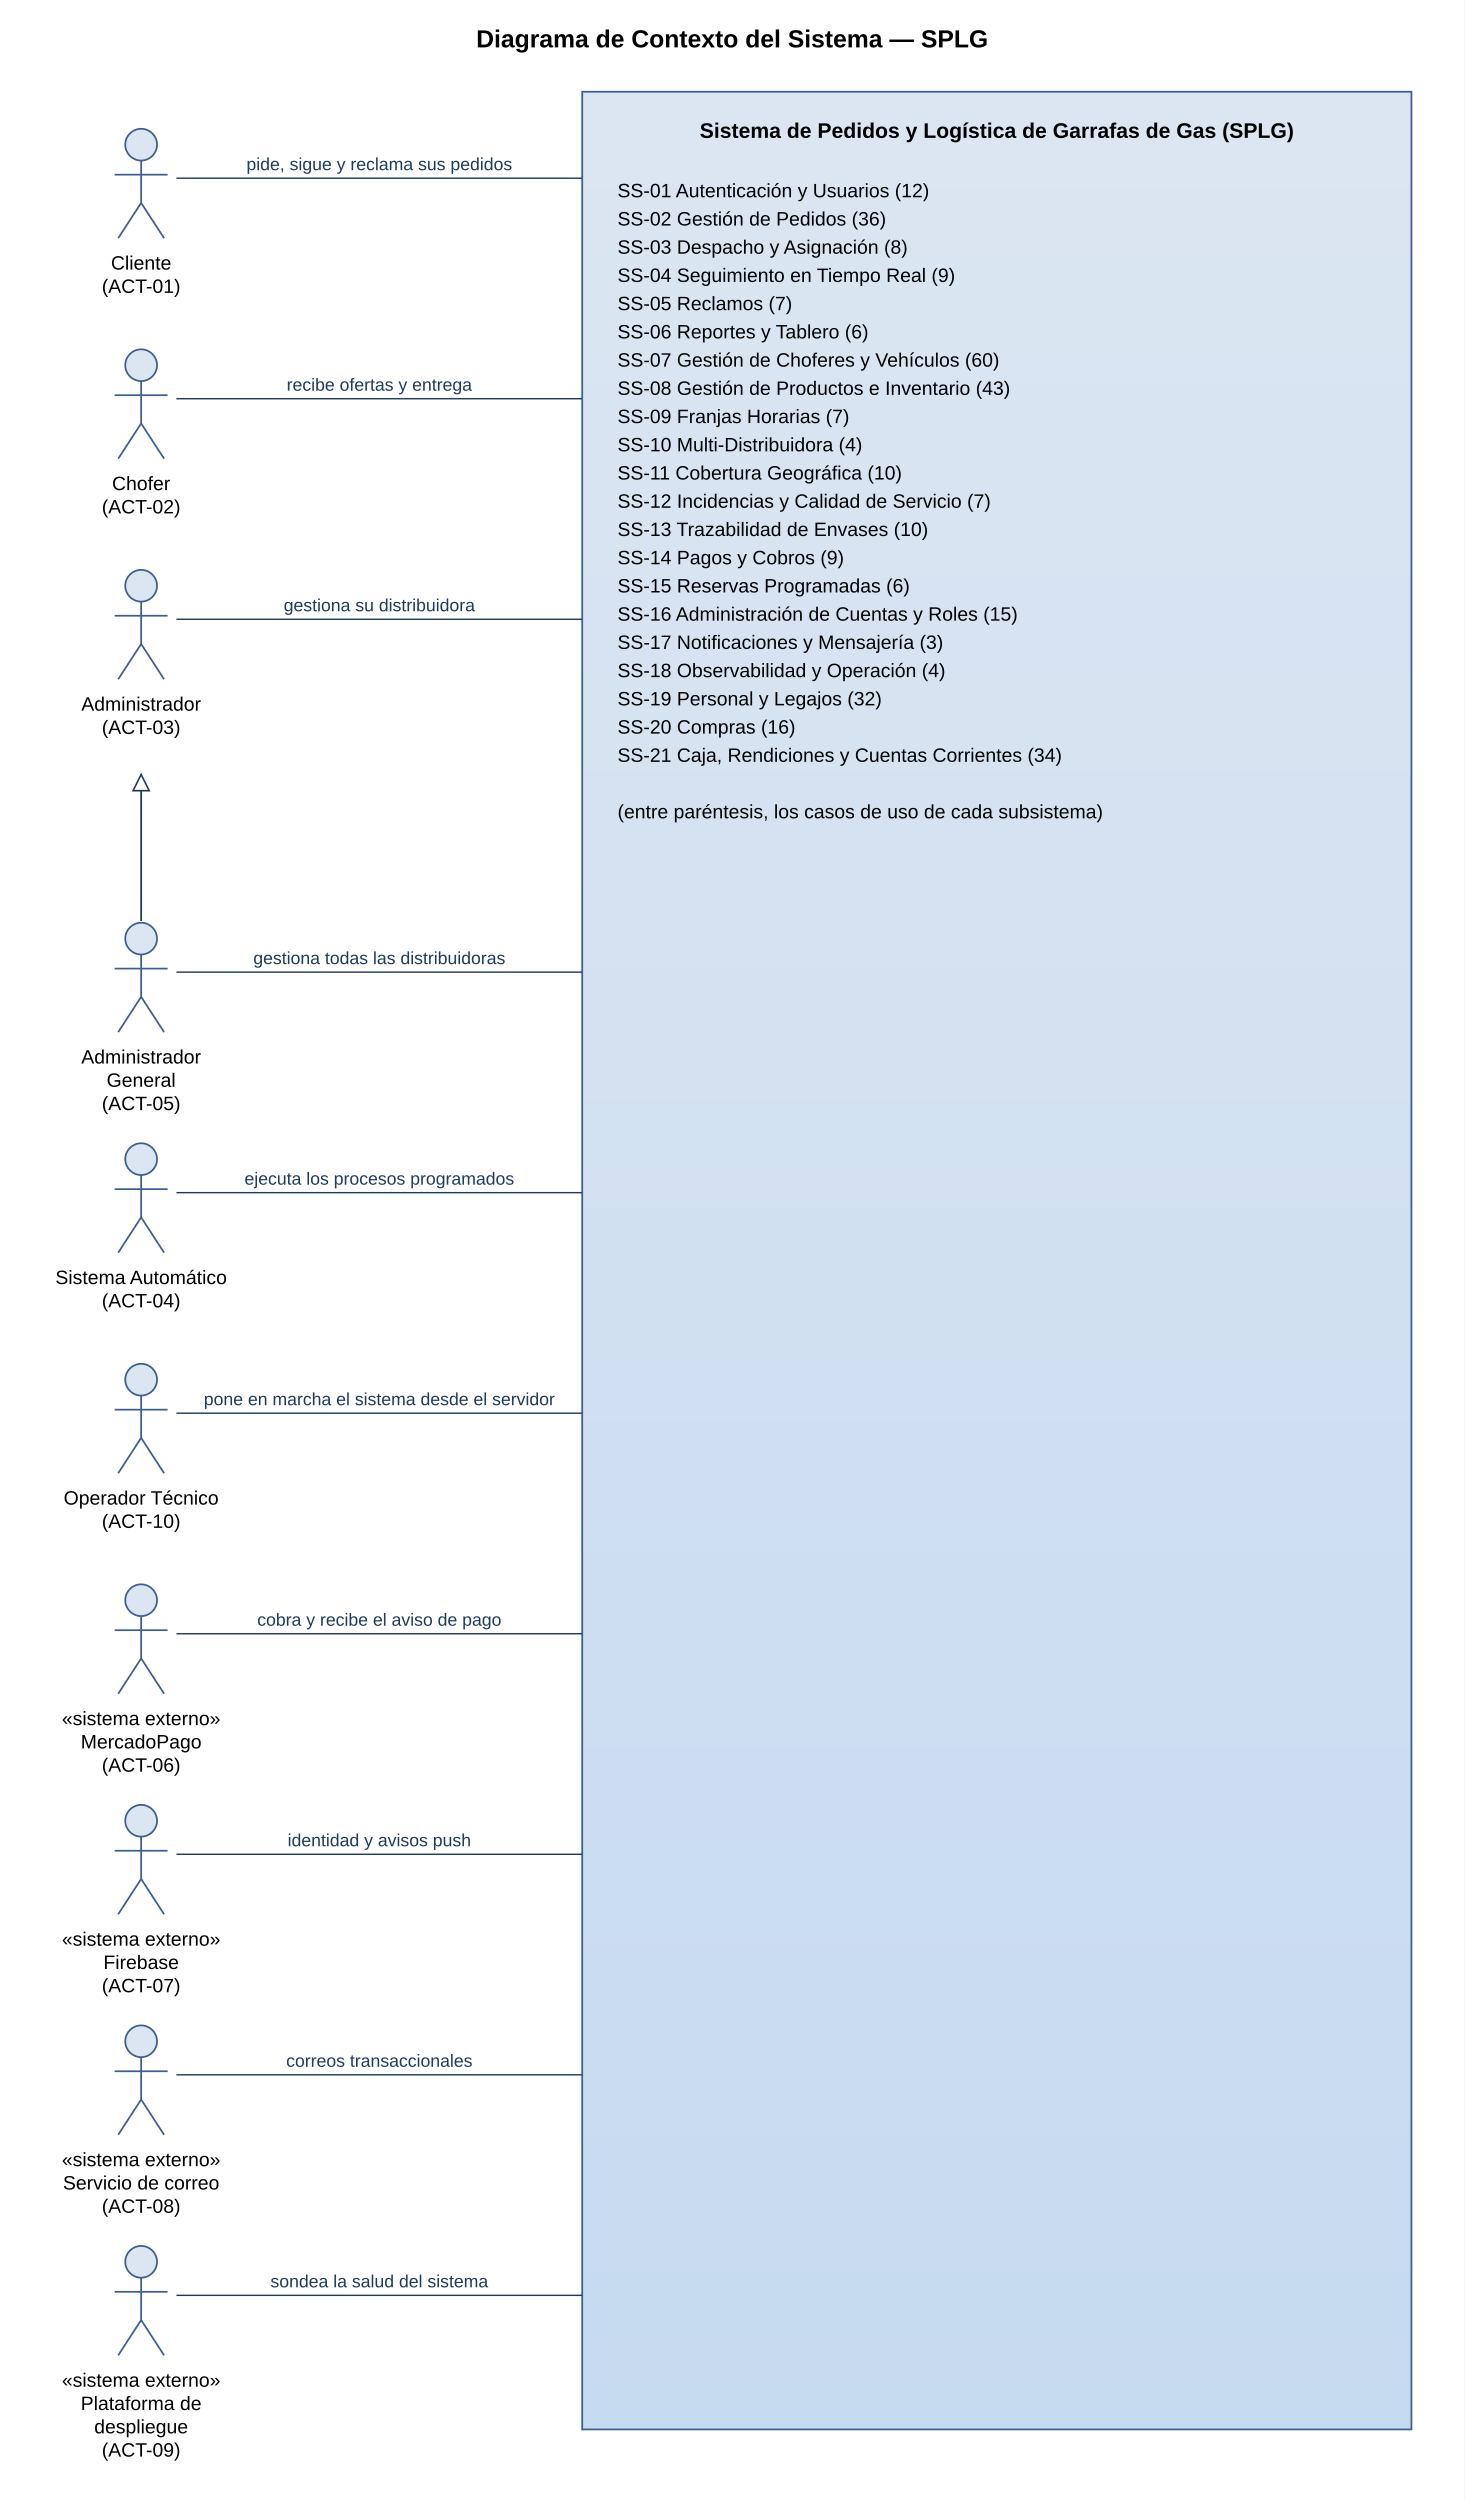
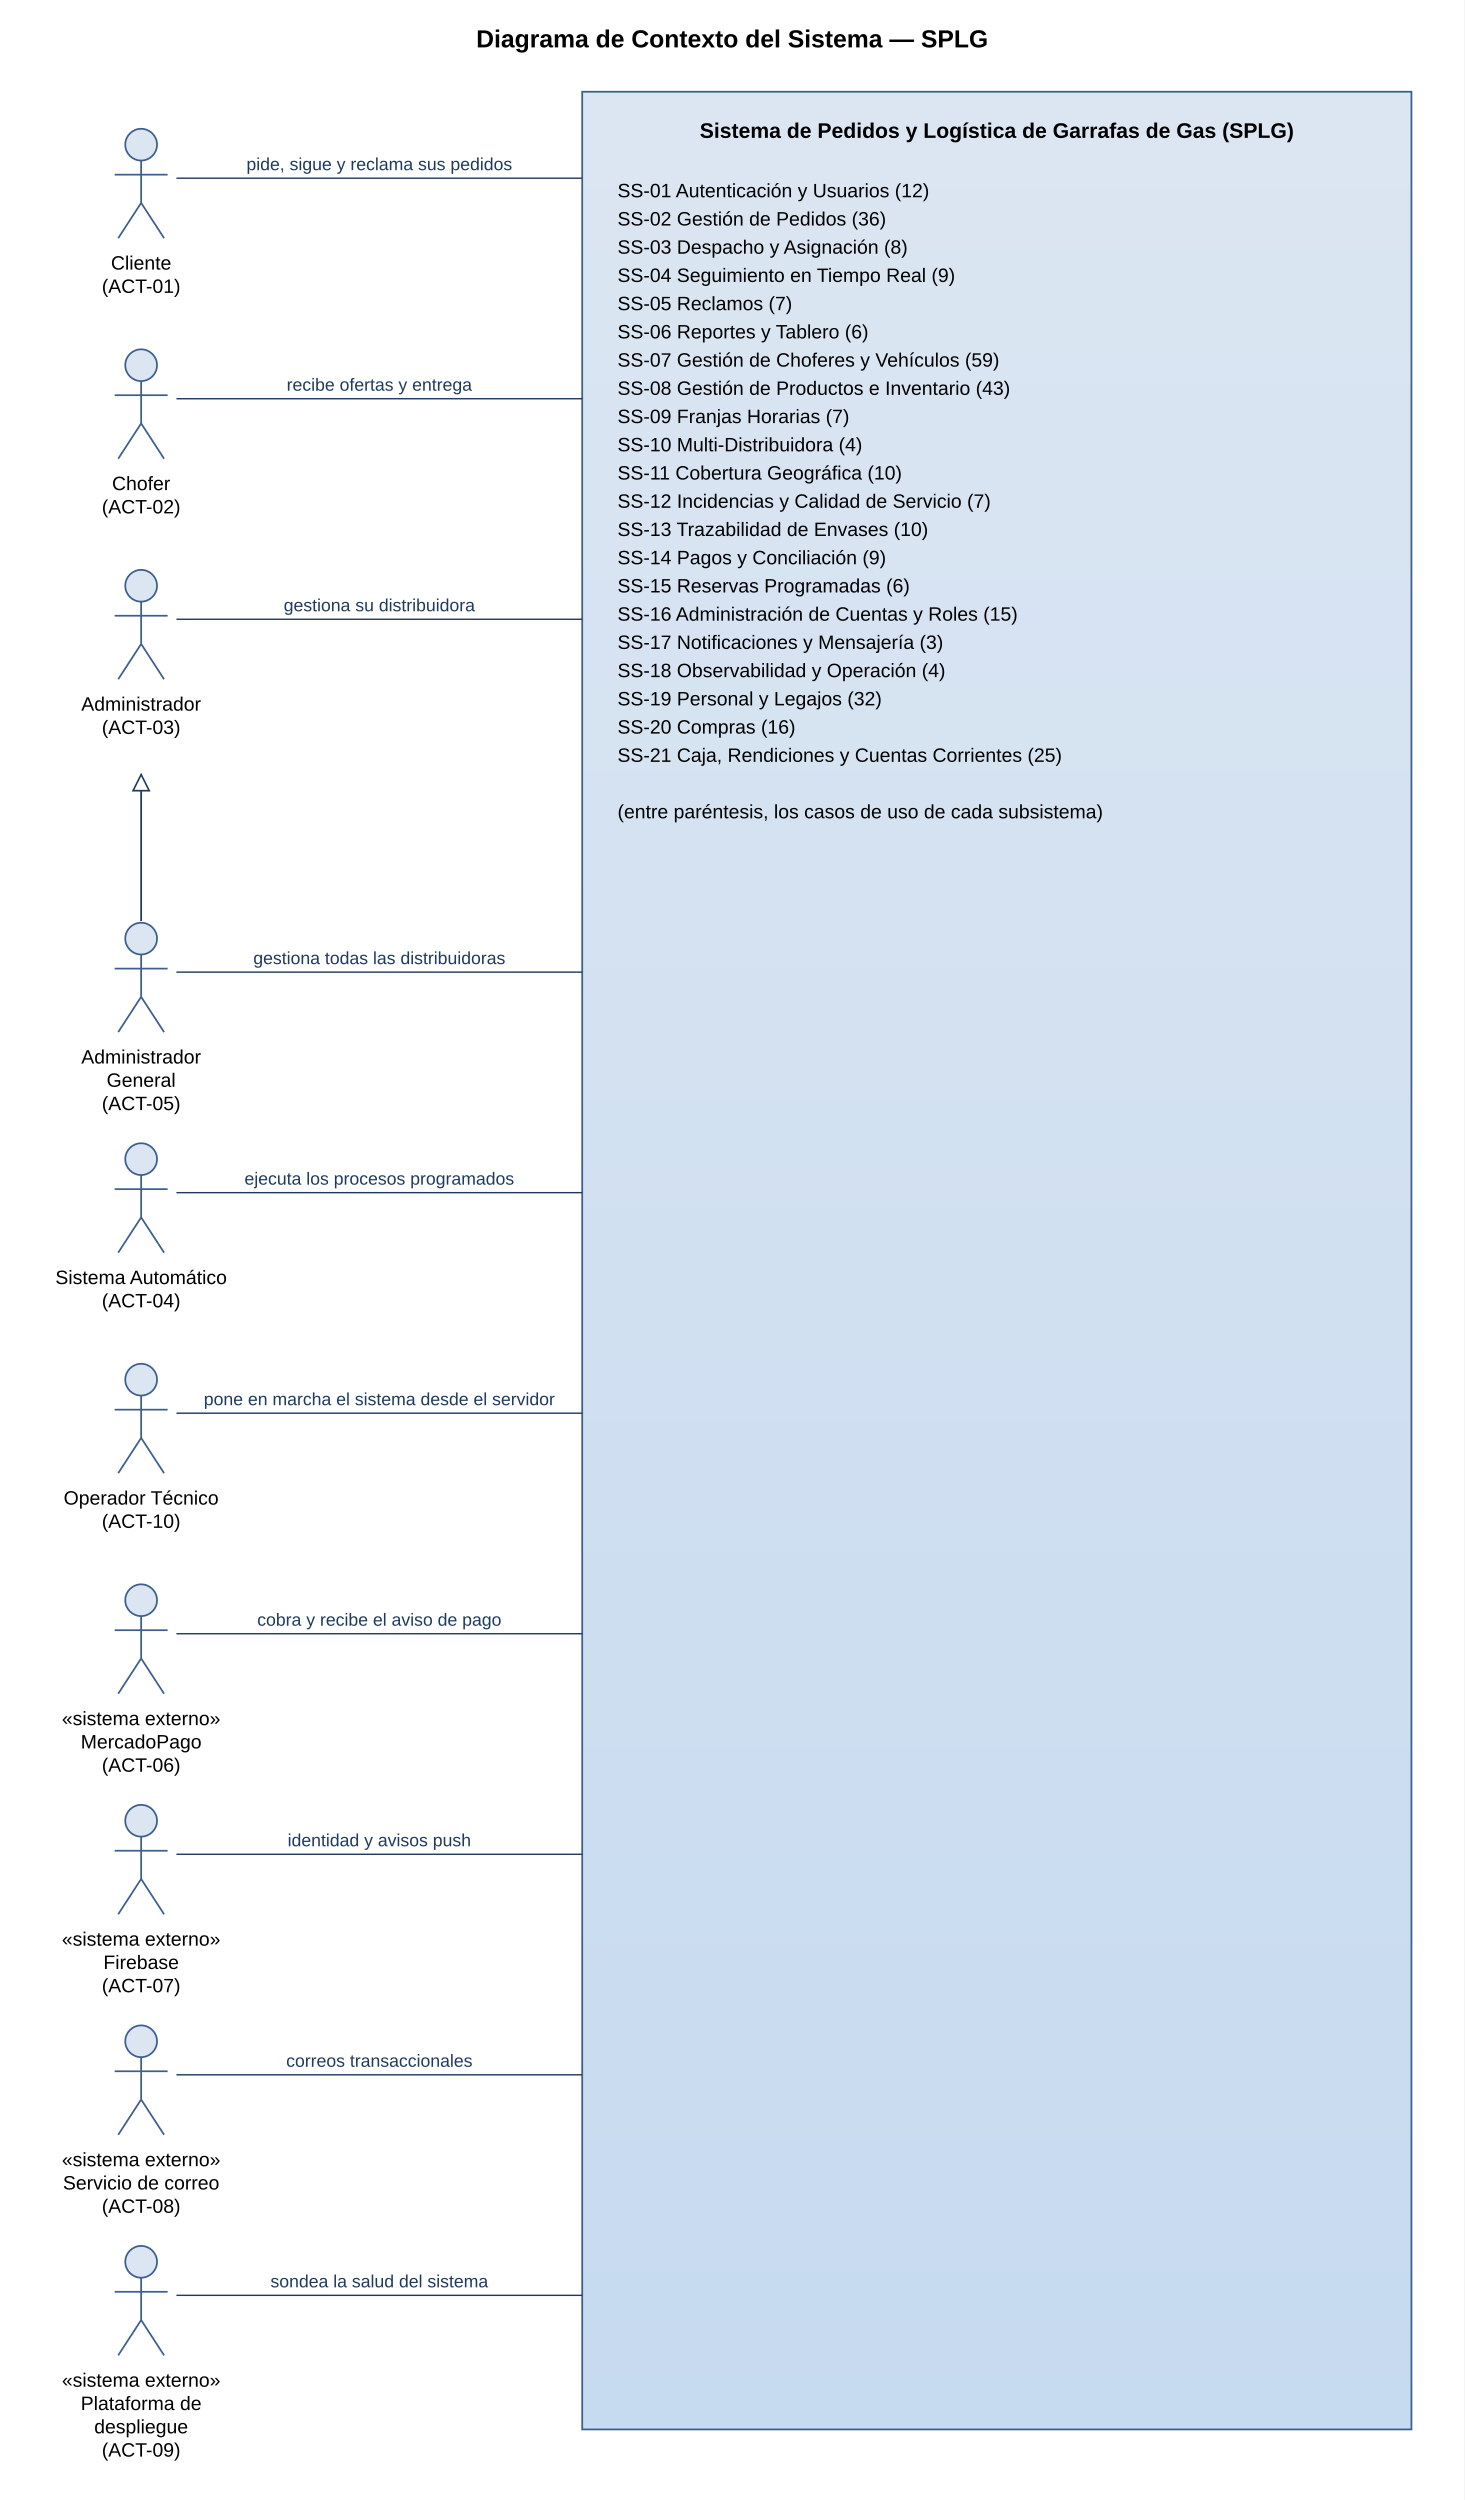
<svg xmlns="http://www.w3.org/2000/svg" width="830" height="1417" viewBox="0 0 830 1417" font-family="Arial, Helvetica, sans-serif">
  <defs>
    <marker id="abre" viewBox="0 0 10 10" refX="9" refY="5" markerWidth="8" markerHeight="8" orient="auto">
      <path d="M0 1 L9 5 L0 9" fill="none" stroke="#1F3A5F" stroke-width="1" />
    </marker>
    <marker id="hueco" viewBox="0 0 12 12" refX="11" refY="6" markerWidth="11" markerHeight="11" orient="auto">
      <path d="M1 1 L11 6 L1 11 Z" fill="#FFFFFF" stroke="#1F3A5F" stroke-width="1" />
    </marker>
    <linearGradient id="vp" x1="0" y1="0" x2="0" y2="1">
      <stop offset="0" stop-color="#DCE6F2" />
      <stop offset="1" stop-color="#C6DAF0" />
    </linearGradient>
  </defs>
  <rect width="100%" height="100%" fill="#FFFFFF" />
  <text x="415.0" y="22.0" font-size="14" text-anchor="middle" dominant-baseline="central" fill="#000000" font-weight="bold">Diagrama de Contexto del Sistema — SPLG</text>
  <rect class="limite" data-x="330" data-y="52" data-w="470" data-h="1325" x="330" y="52" width="470" height="1325" fill="url(#vp)" stroke="#3C5F8F" stroke-width="1.0" />
  <text x="565.0" y="74.0" font-size="12" text-anchor="middle" dominant-baseline="central" fill="#000000" font-weight="bold">Sistema de Pedidos y Logística de Garrafas de Gas (SPLG)</text>
  <text x="350.0" y="108.0" font-size="11" text-anchor="start" dominant-baseline="central" fill="#000000">SS-01  Autenticación y Usuarios  (12)</text>
  <text x="350.0" y="124.0" font-size="11" text-anchor="start" dominant-baseline="central" fill="#000000">SS-02  Gestión de Pedidos  (36)</text>
  <text x="350.0" y="140.0" font-size="11" text-anchor="start" dominant-baseline="central" fill="#000000">SS-03  Despacho y Asignación  (8)</text>
  <text x="350.0" y="156.0" font-size="11" text-anchor="start" dominant-baseline="central" fill="#000000">SS-04  Seguimiento en Tiempo Real  (9)</text>
  <text x="350.0" y="172.0" font-size="11" text-anchor="start" dominant-baseline="central" fill="#000000">SS-05  Reclamos  (7)</text>
  <text x="350.0" y="188.0" font-size="11" text-anchor="start" dominant-baseline="central" fill="#000000">SS-06  Reportes y Tablero  (6)</text>
-   <text x="350.0" y="204.0" font-size="11" text-anchor="start" dominant-baseline="central" fill="#000000">SS-07  Gestión de Choferes y Vehículos  (60)</text>
+   <text x="350.0" y="204.0" font-size="11" text-anchor="start" dominant-baseline="central" fill="#000000">SS-07  Gestión de Choferes y Vehículos  (59)</text>
  <text x="350.0" y="220.0" font-size="11" text-anchor="start" dominant-baseline="central" fill="#000000">SS-08  Gestión de Productos e Inventario  (43)</text>
  <text x="350.0" y="236.0" font-size="11" text-anchor="start" dominant-baseline="central" fill="#000000">SS-09  Franjas Horarias  (7)</text>
  <text x="350.0" y="252.0" font-size="11" text-anchor="start" dominant-baseline="central" fill="#000000">SS-10  Multi-Distribuidora  (4)</text>
  <text x="350.0" y="268.0" font-size="11" text-anchor="start" dominant-baseline="central" fill="#000000">SS-11  Cobertura Geográfica  (10)</text>
  <text x="350.0" y="284.0" font-size="11" text-anchor="start" dominant-baseline="central" fill="#000000">SS-12  Incidencias y Calidad de Servicio  (7)</text>
  <text x="350.0" y="300.0" font-size="11" text-anchor="start" dominant-baseline="central" fill="#000000">SS-13  Trazabilidad de Envases  (10)</text>
-   <text x="350.0" y="316.0" font-size="11" text-anchor="start" dominant-baseline="central" fill="#000000">SS-14  Pagos y Cobros  (9)</text>
+   <text x="350.0" y="316.0" font-size="11" text-anchor="start" dominant-baseline="central" fill="#000000">SS-14  Pagos y Conciliación  (9)</text>
  <text x="350.0" y="332.0" font-size="11" text-anchor="start" dominant-baseline="central" fill="#000000">SS-15  Reservas Programadas  (6)</text>
  <text x="350.0" y="348.0" font-size="11" text-anchor="start" dominant-baseline="central" fill="#000000">SS-16  Administración de Cuentas y Roles  (15)</text>
  <text x="350.0" y="364.0" font-size="11" text-anchor="start" dominant-baseline="central" fill="#000000">SS-17  Notificaciones y Mensajería  (3)</text>
  <text x="350.0" y="380.0" font-size="11" text-anchor="start" dominant-baseline="central" fill="#000000">SS-18  Observabilidad y Operación  (4)</text>
  <text x="350.0" y="396.0" font-size="11" text-anchor="start" dominant-baseline="central" fill="#000000">SS-19  Personal y Legajos  (32)</text>
  <text x="350.0" y="412.0" font-size="11" text-anchor="start" dominant-baseline="central" fill="#000000">SS-20  Compras  (16)</text>
-   <text x="350.0" y="428.0" font-size="11" text-anchor="start" dominant-baseline="central" fill="#000000">SS-21  Caja, Rendiciones y Cuentas Corrientes  (34)</text>
+   <text x="350.0" y="428.0" font-size="11" text-anchor="start" dominant-baseline="central" fill="#000000">SS-21  Caja, Rendiciones y Cuentas Corrientes  (25)</text>
  <text x="350.0" y="444.0" font-size="11" text-anchor="start" dominant-baseline="central" fill="#000000" />
  <text x="350.0" y="460.0" font-size="11" text-anchor="start" dominant-baseline="central" fill="#000000">(entre paréntesis, los casos de uso de cada subsistema)</text>
  <line class="asoc" data-act="01" x1="100" y1="101.0" x2="330" y2="101.0" stroke="#1F3A5F" stroke-width="0.8" />
  <rect x="120.9" y="86.0" width="188.2" height="13" fill="#FFFFFF" />
  <text x="215.0" y="93.0" font-size="10" text-anchor="middle" dominant-baseline="central" fill="#1F3A5F">pide, sigue y reclama sus pedidos</text>
  <g class="actor" data-act="01" data-x="80" data-y="82">
    <circle cx="80.0" cy="82.0" r="9" fill="#DCE6F2" stroke="#3C5F8F" stroke-width="1.0" />
    <path d="M80.0 91.0 V115.0 M65.0 99.0 H95.0 M80.0 115.0 L67.0 135.0 M80.0 115.0 L93.0 135.0" stroke="#3C5F8F" stroke-width="1.0" fill="none" />
    <text x="80.0" y="149.0" font-size="11" text-anchor="middle" dominant-baseline="central" fill="#000000">Cliente</text>
    <text x="80.0" y="162.2" font-size="11" text-anchor="middle" dominant-baseline="central" fill="#000000">(ACT-01)</text>
  </g>
  <line class="asoc" data-act="02" x1="100" y1="226.0" x2="330" y2="226.0" stroke="#1F3A5F" stroke-width="0.8" />
  <rect x="145.2" y="211.0" width="139.6" height="13" fill="#FFFFFF" />
  <text x="215.0" y="218.0" font-size="10" text-anchor="middle" dominant-baseline="central" fill="#1F3A5F">recibe ofertas y entrega</text>
  <g class="actor" data-act="02" data-x="80" data-y="207">
    <circle cx="80.0" cy="207.0" r="9" fill="#DCE6F2" stroke="#3C5F8F" stroke-width="1.0" />
    <path d="M80.0 216.0 V240.0 M65.0 224.0 H95.0 M80.0 240.0 L67.0 260.0 M80.0 240.0 L93.0 260.0" stroke="#3C5F8F" stroke-width="1.0" fill="none" />
    <text x="80.0" y="274.0" font-size="11" text-anchor="middle" dominant-baseline="central" fill="#000000">Chofer</text>
    <text x="80.0" y="287.2" font-size="11" text-anchor="middle" dominant-baseline="central" fill="#000000">(ACT-02)</text>
  </g>
  <line class="asoc" data-act="03" x1="100" y1="351.0" x2="330" y2="351.0" stroke="#1F3A5F" stroke-width="0.8" />
  <rect x="142.5" y="336.0" width="145.0" height="13" fill="#FFFFFF" />
  <text x="215.0" y="343.0" font-size="10" text-anchor="middle" dominant-baseline="central" fill="#1F3A5F">gestiona su distribuidora</text>
  <g class="actor" data-act="03" data-x="80" data-y="332">
    <circle cx="80.0" cy="332.0" r="9" fill="#DCE6F2" stroke="#3C5F8F" stroke-width="1.0" />
    <path d="M80.0 341.0 V365.0 M65.0 349.0 H95.0 M80.0 365.0 L67.0 385.0 M80.0 365.0 L93.0 385.0" stroke="#3C5F8F" stroke-width="1.0" fill="none" />
    <text x="80.0" y="399.0" font-size="11" text-anchor="middle" dominant-baseline="central" fill="#000000">Administrador</text>
    <text x="80.0" y="412.2" font-size="11" text-anchor="middle" dominant-baseline="central" fill="#000000">(ACT-03)</text>
  </g>
  <line class="asoc" data-act="05" x1="100" y1="551.0" x2="330" y2="551.0" stroke="#1F3A5F" stroke-width="0.8" />
  <rect x="120.9" y="536.0" width="188.2" height="13" fill="#FFFFFF" />
  <text x="215.0" y="543.0" font-size="10" text-anchor="middle" dominant-baseline="central" fill="#1F3A5F">gestiona todas las distribuidoras</text>
  <g class="actor" data-act="05" data-x="80" data-y="532">
    <circle cx="80.0" cy="532.0" r="9" fill="#DCE6F2" stroke="#3C5F8F" stroke-width="1.0" />
    <path d="M80.0 541.0 V565.0 M65.0 549.0 H95.0 M80.0 565.0 L67.0 585.0 M80.0 565.0 L93.0 585.0" stroke="#3C5F8F" stroke-width="1.0" fill="none" />
    <text x="80.0" y="599.0" font-size="11" text-anchor="middle" dominant-baseline="central" fill="#000000">Administrador</text>
    <text x="80.0" y="612.2" font-size="11" text-anchor="middle" dominant-baseline="central" fill="#000000">General</text>
    <text x="80.0" y="625.4" font-size="11" text-anchor="middle" dominant-baseline="central" fill="#000000">(ACT-05)</text>
  </g>
  <line class="asoc" data-act="04" x1="100" y1="676.0" x2="330" y2="676.0" stroke="#1F3A5F" stroke-width="0.8" />
  <rect x="123.6" y="661.0" width="182.8" height="13" fill="#FFFFFF" />
  <text x="215.0" y="668.0" font-size="10" text-anchor="middle" dominant-baseline="central" fill="#1F3A5F">ejecuta los procesos programados</text>
  <g class="actor" data-act="04" data-x="80" data-y="657">
    <circle cx="80.0" cy="657.0" r="9" fill="#DCE6F2" stroke="#3C5F8F" stroke-width="1.0" />
    <path d="M80.0 666.0 V690.0 M65.0 674.0 H95.0 M80.0 690.0 L67.0 710.0 M80.0 690.0 L93.0 710.0" stroke="#3C5F8F" stroke-width="1.0" fill="none" />
    <text x="80.0" y="724.0" font-size="11" text-anchor="middle" dominant-baseline="central" fill="#000000">Sistema Automático</text>
    <text x="80.0" y="737.2" font-size="11" text-anchor="middle" dominant-baseline="central" fill="#000000">(ACT-04)</text>
  </g>
  <line class="asoc" data-act="10" x1="100" y1="801.0" x2="330" y2="801.0" stroke="#1F3A5F" stroke-width="0.8" />
  <rect x="115.0" y="786.0" width="200.0" height="13" fill="#FFFFFF" />
  <text x="215.0" y="793.0" font-size="10" text-anchor="middle" dominant-baseline="central" fill="#1F3A5F">pone en marcha el sistema desde el servidor</text>
  <g class="actor" data-act="10" data-x="80" data-y="782">
    <circle cx="80.0" cy="782.0" r="9" fill="#DCE6F2" stroke="#3C5F8F" stroke-width="1.0" />
    <path d="M80.0 791.0 V815.0 M65.0 799.0 H95.0 M80.0 815.0 L67.0 835.0 M80.0 815.0 L93.0 835.0" stroke="#3C5F8F" stroke-width="1.0" fill="none" />
    <text x="80.0" y="849.0" font-size="11" text-anchor="middle" dominant-baseline="central" fill="#000000">Operador Técnico</text>
    <text x="80.0" y="862.2" font-size="11" text-anchor="middle" dominant-baseline="central" fill="#000000">(ACT-10)</text>
  </g>
  <line class="asoc" data-act="06" x1="100" y1="926.0" x2="330" y2="926.0" stroke="#1F3A5F" stroke-width="0.8" />
  <rect x="126.3" y="911.0" width="177.4" height="13" fill="#FFFFFF" />
  <text x="215.0" y="918.0" font-size="10" text-anchor="middle" dominant-baseline="central" fill="#1F3A5F">cobra y recibe el aviso de pago</text>
  <g class="actor" data-act="06" data-x="80" data-y="907">
    <circle cx="80.0" cy="907.0" r="9" fill="#DCE6F2" stroke="#3C5F8F" stroke-width="1.0" />
    <path d="M80.0 916.0 V940.0 M65.0 924.0 H95.0 M80.0 940.0 L67.0 960.0 M80.0 940.0 L93.0 960.0" stroke="#3C5F8F" stroke-width="1.0" fill="none" />
    <text x="80.0" y="974.0" font-size="11" text-anchor="middle" dominant-baseline="central" fill="#000000">«sistema externo»</text>
    <text x="80.0" y="987.2" font-size="11" text-anchor="middle" dominant-baseline="central" fill="#000000">MercadoPago</text>
    <text x="80.0" y="1000.4" font-size="11" text-anchor="middle" dominant-baseline="central" fill="#000000">(ACT-06)</text>
  </g>
  <line class="asoc" data-act="07" x1="100" y1="1051.0" x2="330" y2="1051.0" stroke="#1F3A5F" stroke-width="0.8" />
  <rect x="147.9" y="1036.0" width="134.2" height="13" fill="#FFFFFF" />
  <text x="215.0" y="1043.0" font-size="10" text-anchor="middle" dominant-baseline="central" fill="#1F3A5F">identidad y avisos push</text>
  <g class="actor" data-act="07" data-x="80" data-y="1032">
    <circle cx="80.0" cy="1032.0" r="9" fill="#DCE6F2" stroke="#3C5F8F" stroke-width="1.0" />
    <path d="M80.0 1041.0 V1065.0 M65.0 1049.0 H95.0 M80.0 1065.0 L67.0 1085.0 M80.0 1065.0 L93.0 1085.0" stroke="#3C5F8F" stroke-width="1.0" fill="none" />
    <text x="80.0" y="1099.0" font-size="11" text-anchor="middle" dominant-baseline="central" fill="#000000">«sistema externo»</text>
    <text x="80.0" y="1112.2" font-size="11" text-anchor="middle" dominant-baseline="central" fill="#000000">Firebase</text>
    <text x="80.0" y="1125.4" font-size="11" text-anchor="middle" dominant-baseline="central" fill="#000000">(ACT-07)</text>
  </g>
  <line class="asoc" data-act="08" x1="100" y1="1176.0" x2="330" y2="1176.0" stroke="#1F3A5F" stroke-width="0.8" />
  <rect x="147.9" y="1161.0" width="134.2" height="13" fill="#FFFFFF" />
  <text x="215.0" y="1168.0" font-size="10" text-anchor="middle" dominant-baseline="central" fill="#1F3A5F">correos transaccionales</text>
  <g class="actor" data-act="08" data-x="80" data-y="1157">
    <circle cx="80.0" cy="1157.0" r="9" fill="#DCE6F2" stroke="#3C5F8F" stroke-width="1.0" />
    <path d="M80.0 1166.0 V1190.0 M65.0 1174.0 H95.0 M80.0 1190.0 L67.0 1210.0 M80.0 1190.0 L93.0 1210.0" stroke="#3C5F8F" stroke-width="1.0" fill="none" />
    <text x="80.0" y="1224.0" font-size="11" text-anchor="middle" dominant-baseline="central" fill="#000000">«sistema externo»</text>
    <text x="80.0" y="1237.2" font-size="11" text-anchor="middle" dominant-baseline="central" fill="#000000">Servicio de correo</text>
    <text x="80.0" y="1250.4" font-size="11" text-anchor="middle" dominant-baseline="central" fill="#000000">(ACT-08)</text>
  </g>
  <line class="asoc" data-act="09" x1="100" y1="1301.0" x2="330" y2="1301.0" stroke="#1F3A5F" stroke-width="0.8" />
  <rect x="137.1" y="1286.0" width="155.8" height="13" fill="#FFFFFF" />
  <text x="215.0" y="1293.0" font-size="10" text-anchor="middle" dominant-baseline="central" fill="#1F3A5F">sondea la salud del sistema</text>
  <g class="actor" data-act="09" data-x="80" data-y="1282">
    <circle cx="80.0" cy="1282.0" r="9" fill="#DCE6F2" stroke="#3C5F8F" stroke-width="1.0" />
    <path d="M80.0 1291.0 V1315.0 M65.0 1299.0 H95.0 M80.0 1315.0 L67.0 1335.0 M80.0 1315.0 L93.0 1335.0" stroke="#3C5F8F" stroke-width="1.0" fill="none" />
    <text x="80.0" y="1349.0" font-size="11" text-anchor="middle" dominant-baseline="central" fill="#000000">«sistema externo»</text>
    <text x="80.0" y="1362.2" font-size="11" text-anchor="middle" dominant-baseline="central" fill="#000000">Plataforma de</text>
    <text x="80.0" y="1375.4" font-size="11" text-anchor="middle" dominant-baseline="central" fill="#000000">despliegue</text>
    <text x="80.0" y="1388.6" font-size="11" text-anchor="middle" dominant-baseline="central" fill="#000000">(ACT-09)</text>
  </g>
  <path class="gen" data-esp="05" data-gen="03" d="M80 522.0 V439.0" fill="none" stroke="#1F3A5F" stroke-width="1" marker-end="url(#hueco)" />
</svg>
